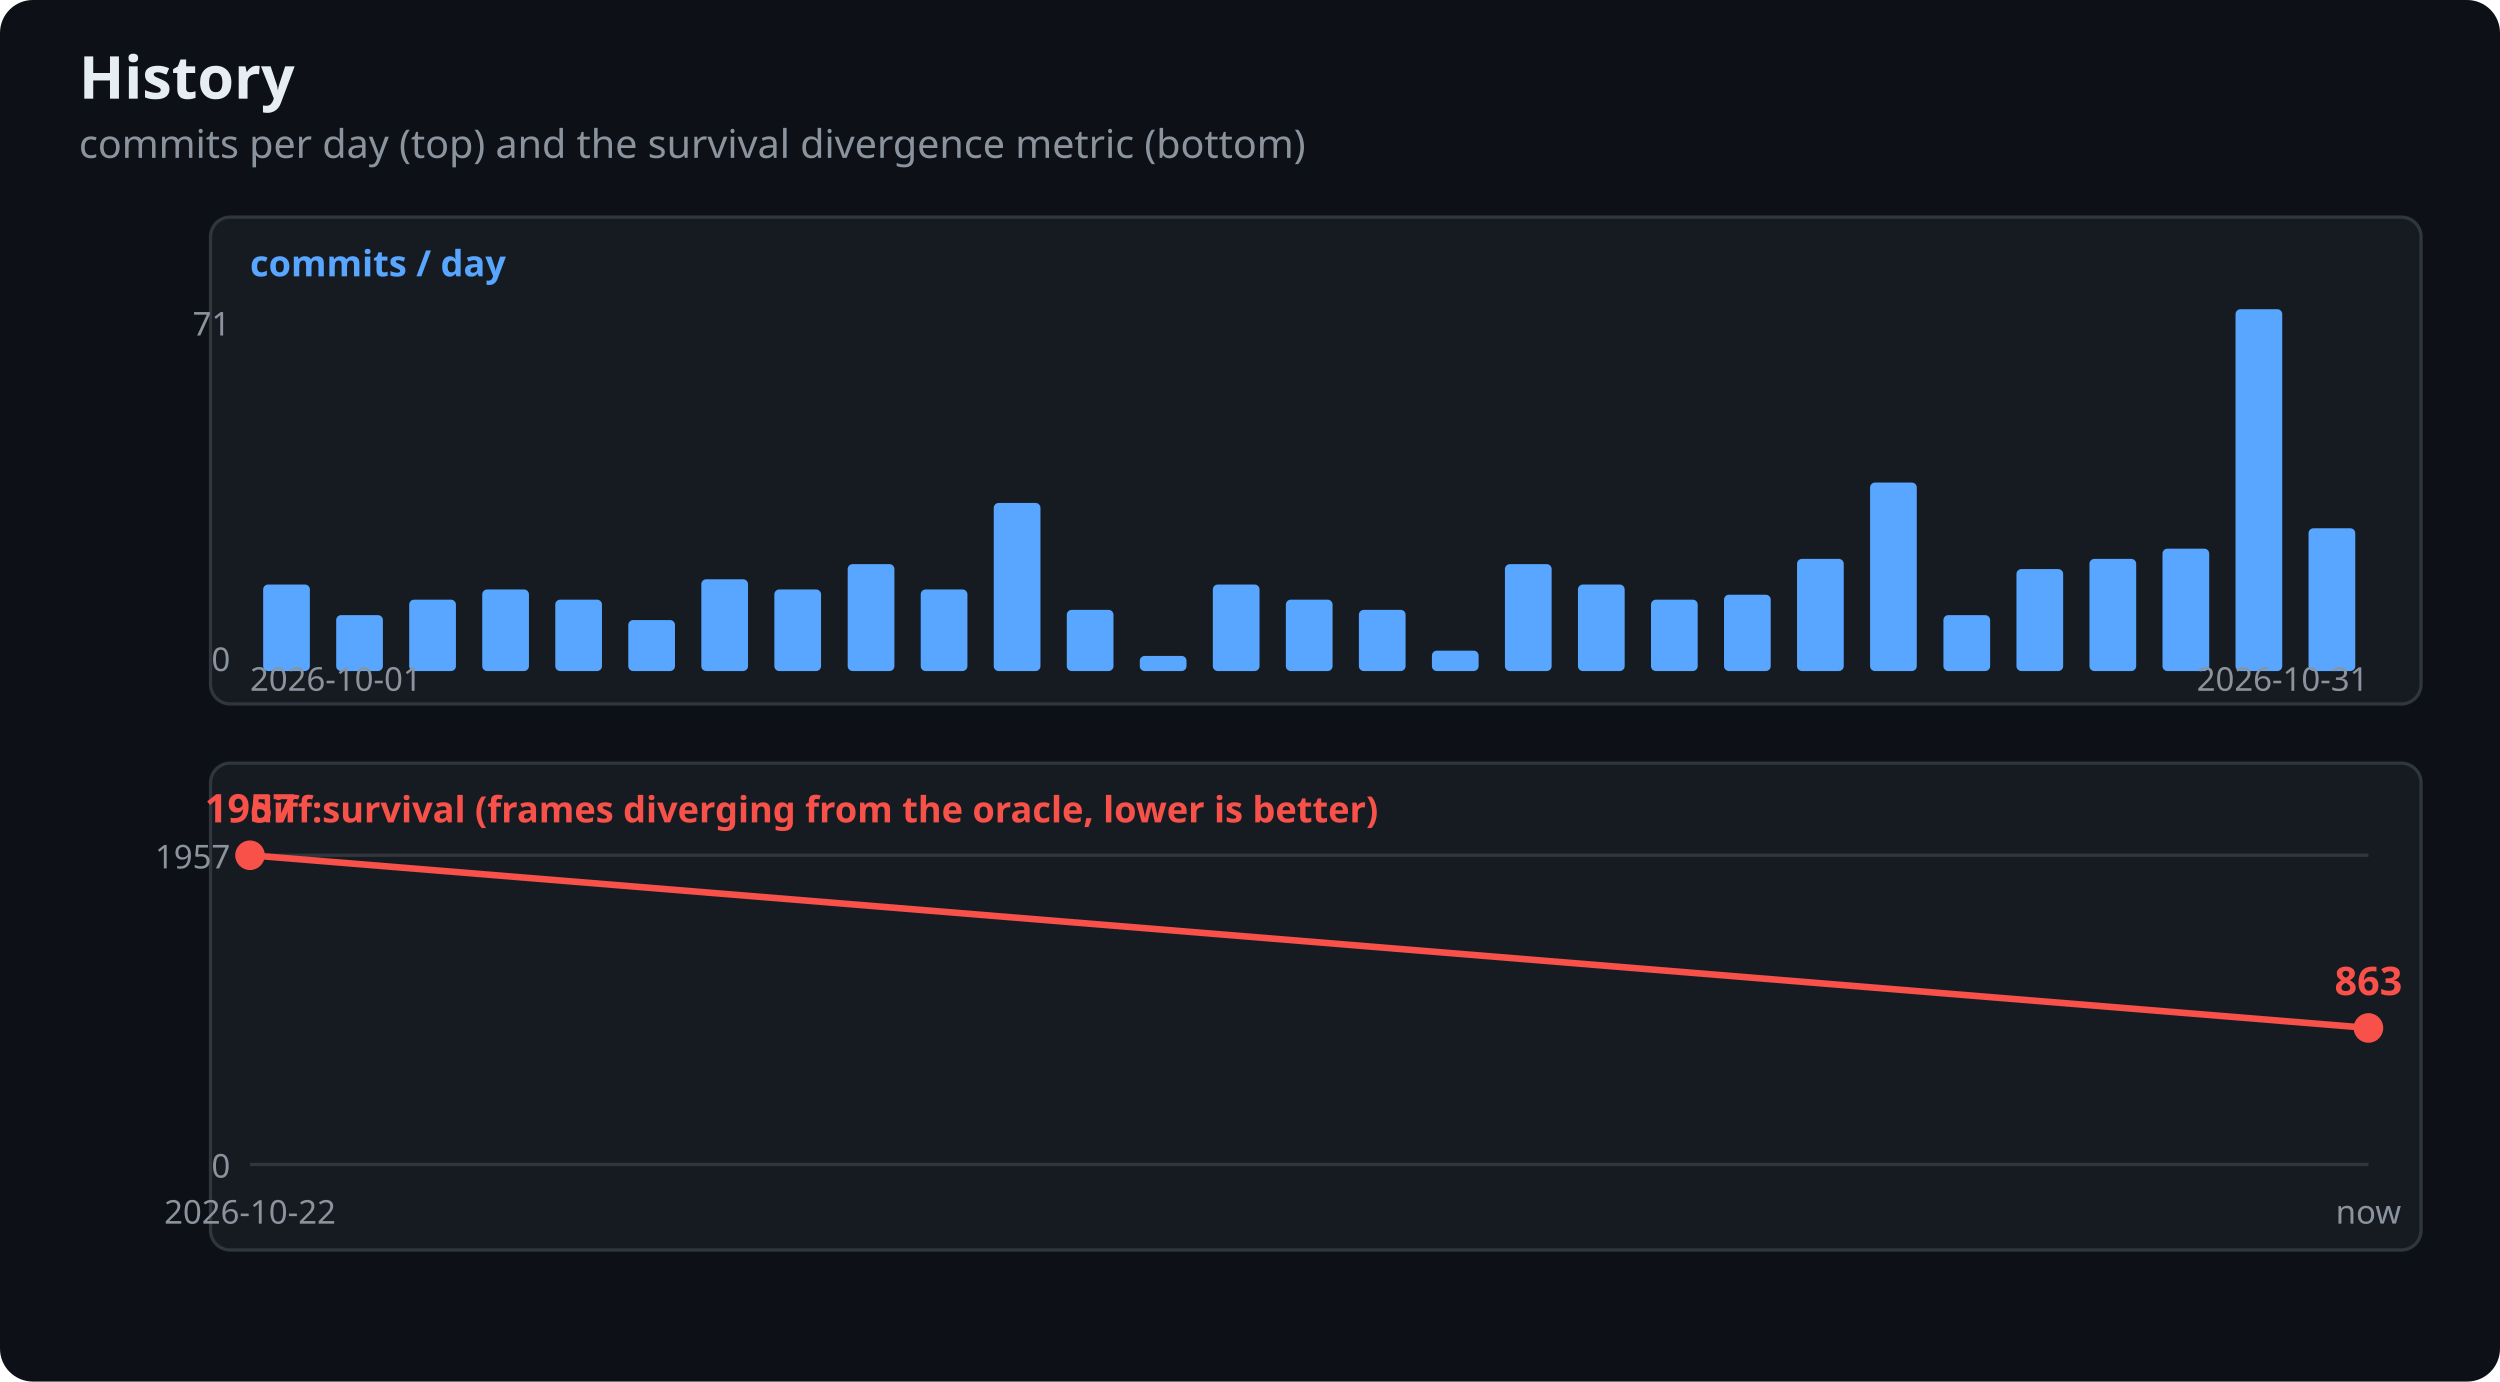
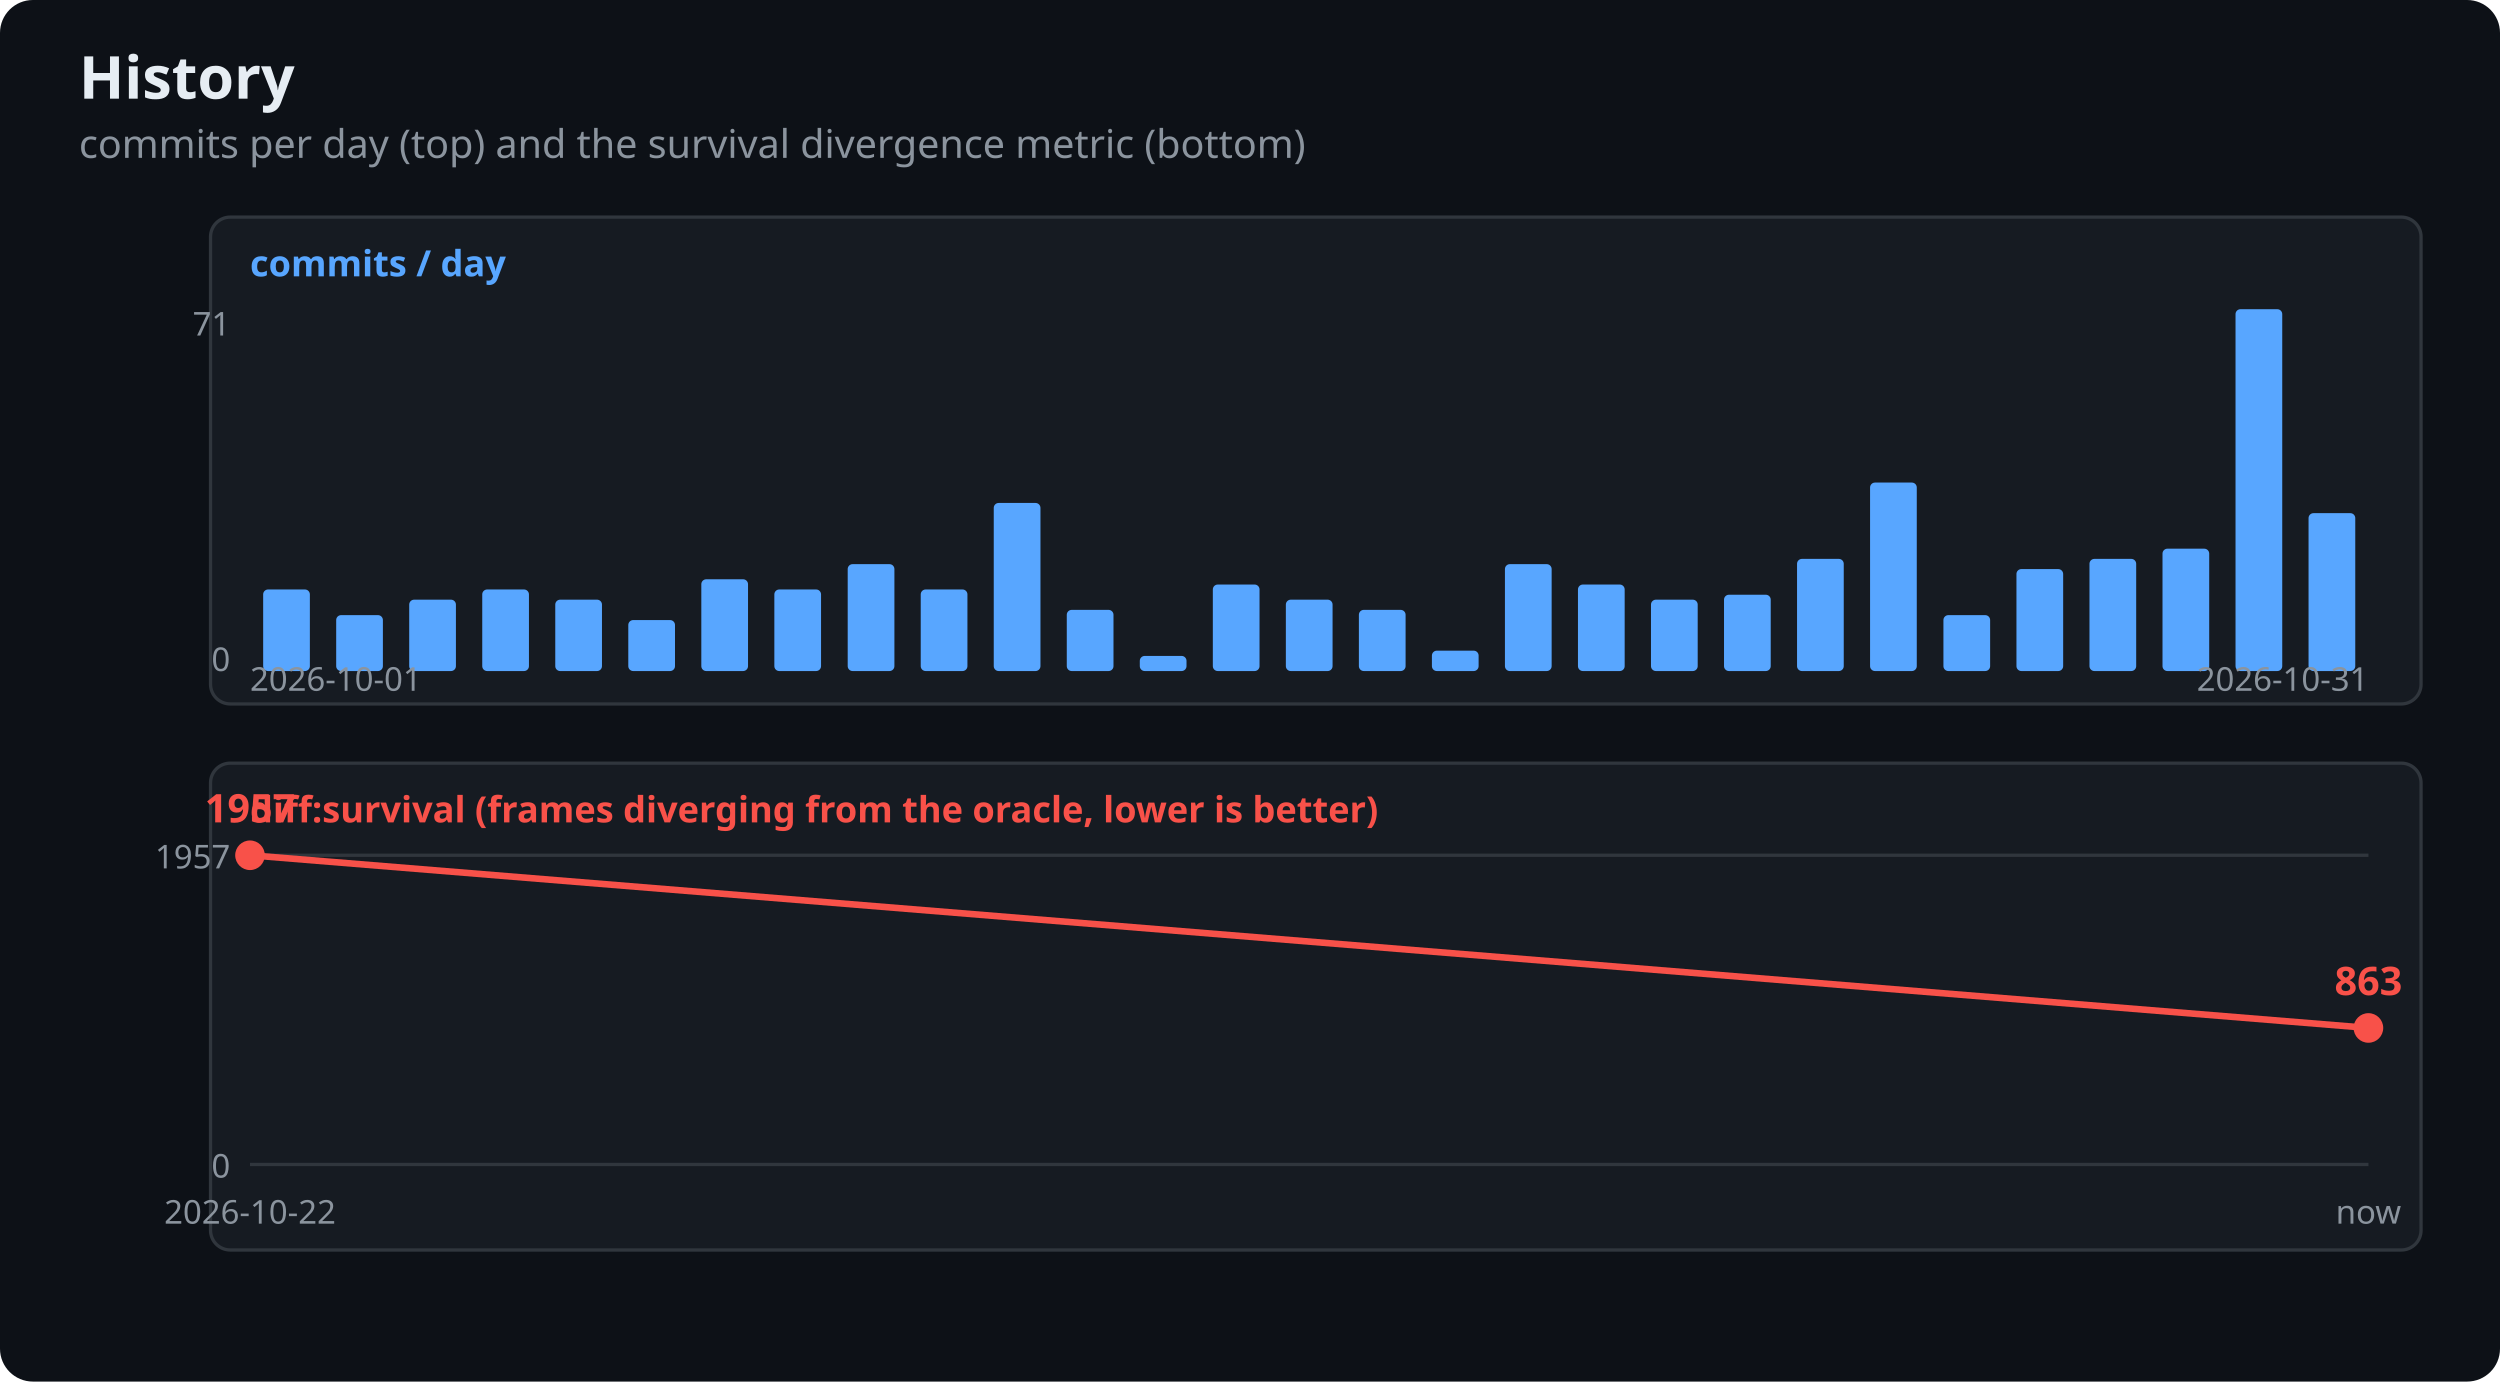
<svg xmlns="http://www.w3.org/2000/svg" width="760" height="420" viewBox="0 0 760 420" font-family="Segoe UI,Ubuntu,sans-serif">
  <rect width="760" height="420" rx="10" fill="#0d1117" />
  <text x="24" y="30" fill="#e6edf3" font-size="18" font-weight="600">History</text>
  <text x="24" y="48" fill="#8b949e" font-size="12">commits per day (top) and the survival divergence metric (bottom)</text>
  <rect x="64" y="66" width="672" height="148" fill="#161b22" stroke="#30363d" rx="6" />
  <text x="76" y="84" fill="#58a6ff" font-size="11" font-weight="600">commits / day</text>
-   <rect x="80.0" y="177.7" width="14.2" height="26.3" fill="#58a6ff" rx="1.5" />
+   <rect x="80.0" y="179.2" width="14.2" height="24.8" fill="#58a6ff" rx="1.5" />
  <rect x="102.2" y="187.0" width="14.2" height="17.0" fill="#58a6ff" rx="1.5" />
  <rect x="124.4" y="182.3" width="14.2" height="21.7" fill="#58a6ff" rx="1.5" />
  <rect x="146.6" y="179.2" width="14.2" height="24.8" fill="#58a6ff" rx="1.5" />
  <rect x="168.8" y="182.3" width="14.2" height="21.7" fill="#58a6ff" rx="1.5" />
  <rect x="191.0" y="188.5" width="14.2" height="15.5" fill="#58a6ff" rx="1.5" />
  <rect x="213.2" y="176.1" width="14.2" height="27.9" fill="#58a6ff" rx="1.5" />
  <rect x="235.4" y="179.2" width="14.2" height="24.8" fill="#58a6ff" rx="1.5" />
  <rect x="257.7" y="171.5" width="14.2" height="32.5" fill="#58a6ff" rx="1.5" />
  <rect x="279.9" y="179.2" width="14.2" height="24.8" fill="#58a6ff" rx="1.5" />
  <rect x="302.1" y="152.9" width="14.2" height="51.1" fill="#58a6ff" rx="1.5" />
  <rect x="324.3" y="185.4" width="14.2" height="18.6" fill="#58a6ff" rx="1.5" />
  <rect x="346.5" y="199.4" width="14.2" height="4.6" fill="#58a6ff" rx="1.5" />
  <rect x="368.7" y="177.7" width="14.2" height="26.3" fill="#58a6ff" rx="1.5" />
  <rect x="390.9" y="182.3" width="14.2" height="21.7" fill="#58a6ff" rx="1.5" />
  <rect x="413.1" y="185.4" width="14.2" height="18.6" fill="#58a6ff" rx="1.5" />
  <rect x="435.3" y="197.8" width="14.2" height="6.2" fill="#58a6ff" rx="1.5" />
  <rect x="457.5" y="171.5" width="14.2" height="32.5" fill="#58a6ff" rx="1.5" />
  <rect x="479.7" y="177.7" width="14.2" height="26.3" fill="#58a6ff" rx="1.5" />
  <rect x="501.9" y="182.3" width="14.2" height="21.7" fill="#58a6ff" rx="1.5" />
  <rect x="524.1" y="180.8" width="14.2" height="23.2" fill="#58a6ff" rx="1.5" />
  <rect x="546.3" y="169.9" width="14.2" height="34.1" fill="#58a6ff" rx="1.5" />
  <rect x="568.5" y="146.7" width="14.2" height="57.3" fill="#58a6ff" rx="1.5" />
  <rect x="590.8" y="187.0" width="14.2" height="17.0" fill="#58a6ff" rx="1.5" />
  <rect x="613.0" y="173.0" width="14.2" height="31.0" fill="#58a6ff" rx="1.5" />
  <rect x="635.2" y="169.9" width="14.2" height="34.1" fill="#58a6ff" rx="1.5" />
  <rect x="657.4" y="166.8" width="14.2" height="37.2" fill="#58a6ff" rx="1.5" />
  <rect x="679.6" y="94.0" width="14.2" height="110.0" fill="#58a6ff" rx="1.5" />
-   <rect x="701.8" y="160.6" width="14.2" height="43.4" fill="#58a6ff" rx="1.5" />
+   <rect x="701.8" y="156.0" width="14.2" height="48.0" fill="#58a6ff" rx="1.5" />
  <text x="70" y="102" fill="#8b949e" font-size="10" text-anchor="end">71</text>
  <text x="70" y="204" fill="#8b949e" font-size="10" text-anchor="end">0</text>
  <text x="76" y="210" fill="#8b949e" font-size="10">2026-10-01</text>
  <text x="720" y="210" fill="#8b949e" font-size="10" text-anchor="end">2026-10-31</text>
  <rect x="64" y="232" width="672" height="148" fill="#161b22" stroke="#30363d" rx="6" />
  <text x="76" y="250" fill="#f85149" font-size="11" font-weight="600">diff:survival (frames diverging from the oracle, lower is better)</text>
  <line x1="76" y1="354.0" x2="720" y2="354.0" stroke="#30363d" stroke-width="1" />
  <text x="70" y="358.0" fill="#8b949e" font-size="10" text-anchor="end">0</text>
  <line x1="76" y1="260.0" x2="720" y2="260.0" stroke="#30363d" stroke-width="1" />
  <text x="70" y="264.0" fill="#8b949e" font-size="10" text-anchor="end">1957</text>
  <circle cx="76.0" cy="260.0" r="4.5" fill="#f85149" />
  <text x="76.0" y="250.0" fill="#f85149" font-size="12" font-weight="600" text-anchor="middle">1957</text>
  <text x="76.0" y="372" fill="#8b949e" font-size="10" text-anchor="middle">2026-10-22</text>
  <circle cx="720.0" cy="312.5" r="4.5" fill="#f85149" />
  <text x="720.0" y="302.5" fill="#f85149" font-size="12" font-weight="600" text-anchor="middle">863</text>
  <text x="720.0" y="372" fill="#8b949e" font-size="10" text-anchor="middle">now</text>
  <polyline points="76.0,260.0 720.0,312.5" fill="none" stroke="#f85149" stroke-width="2" />
</svg>
